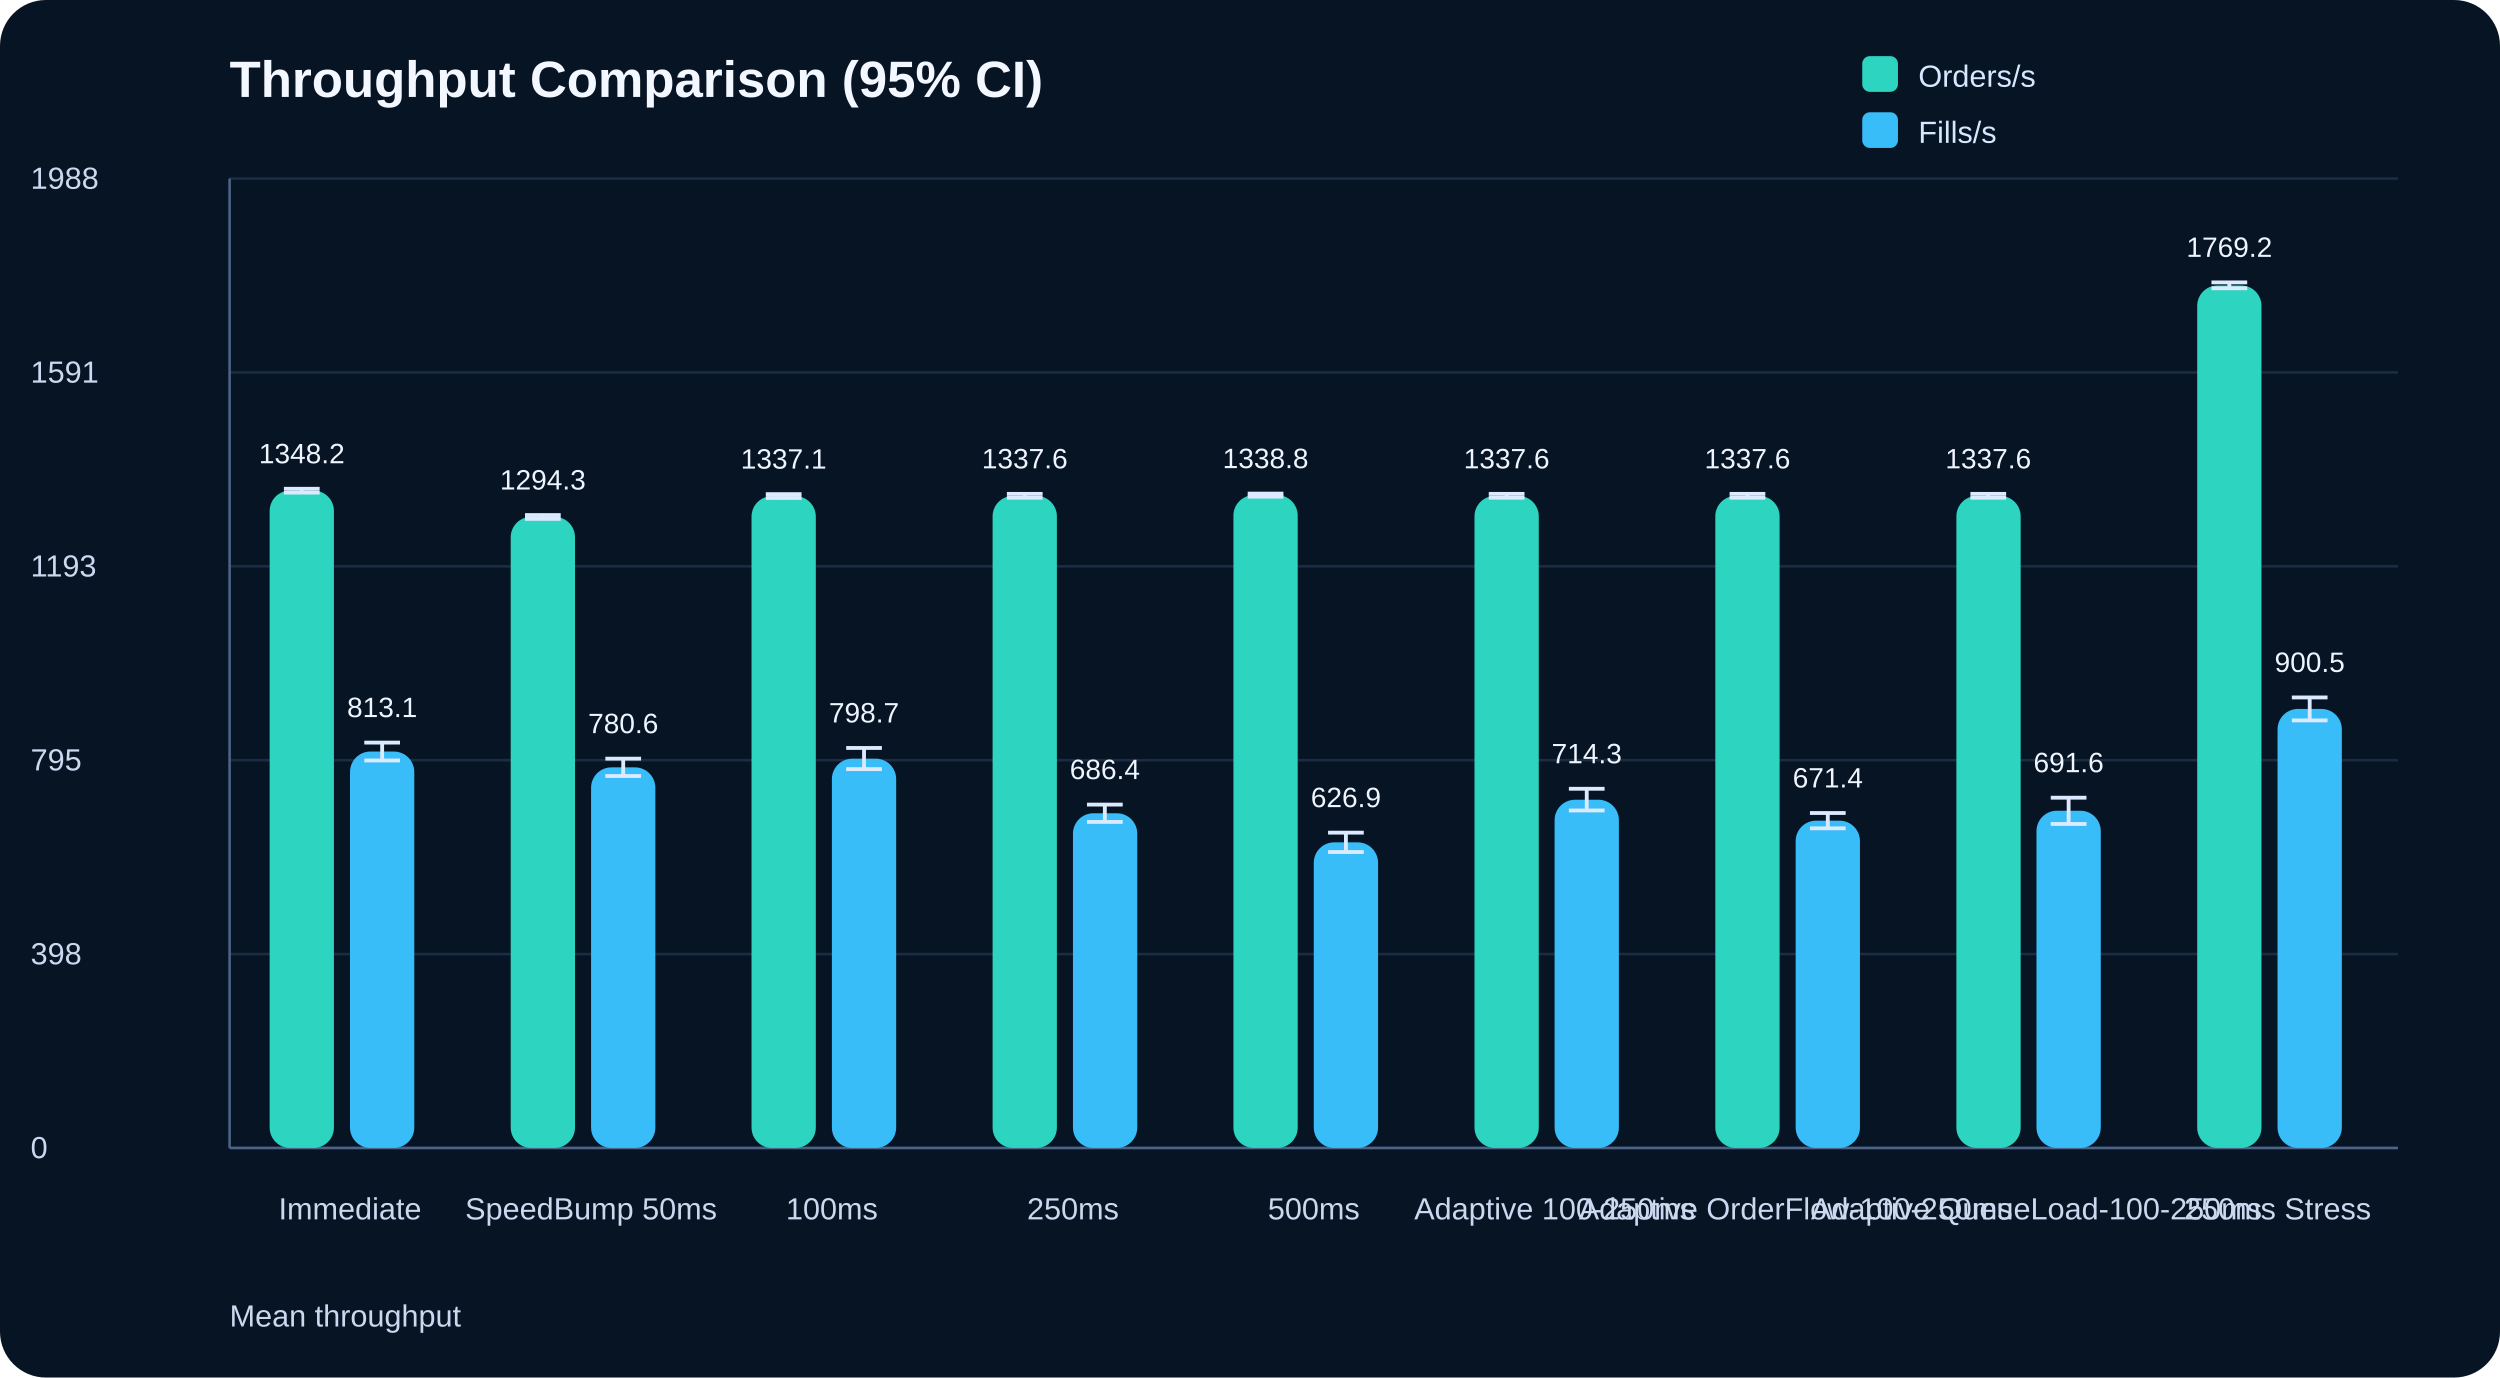
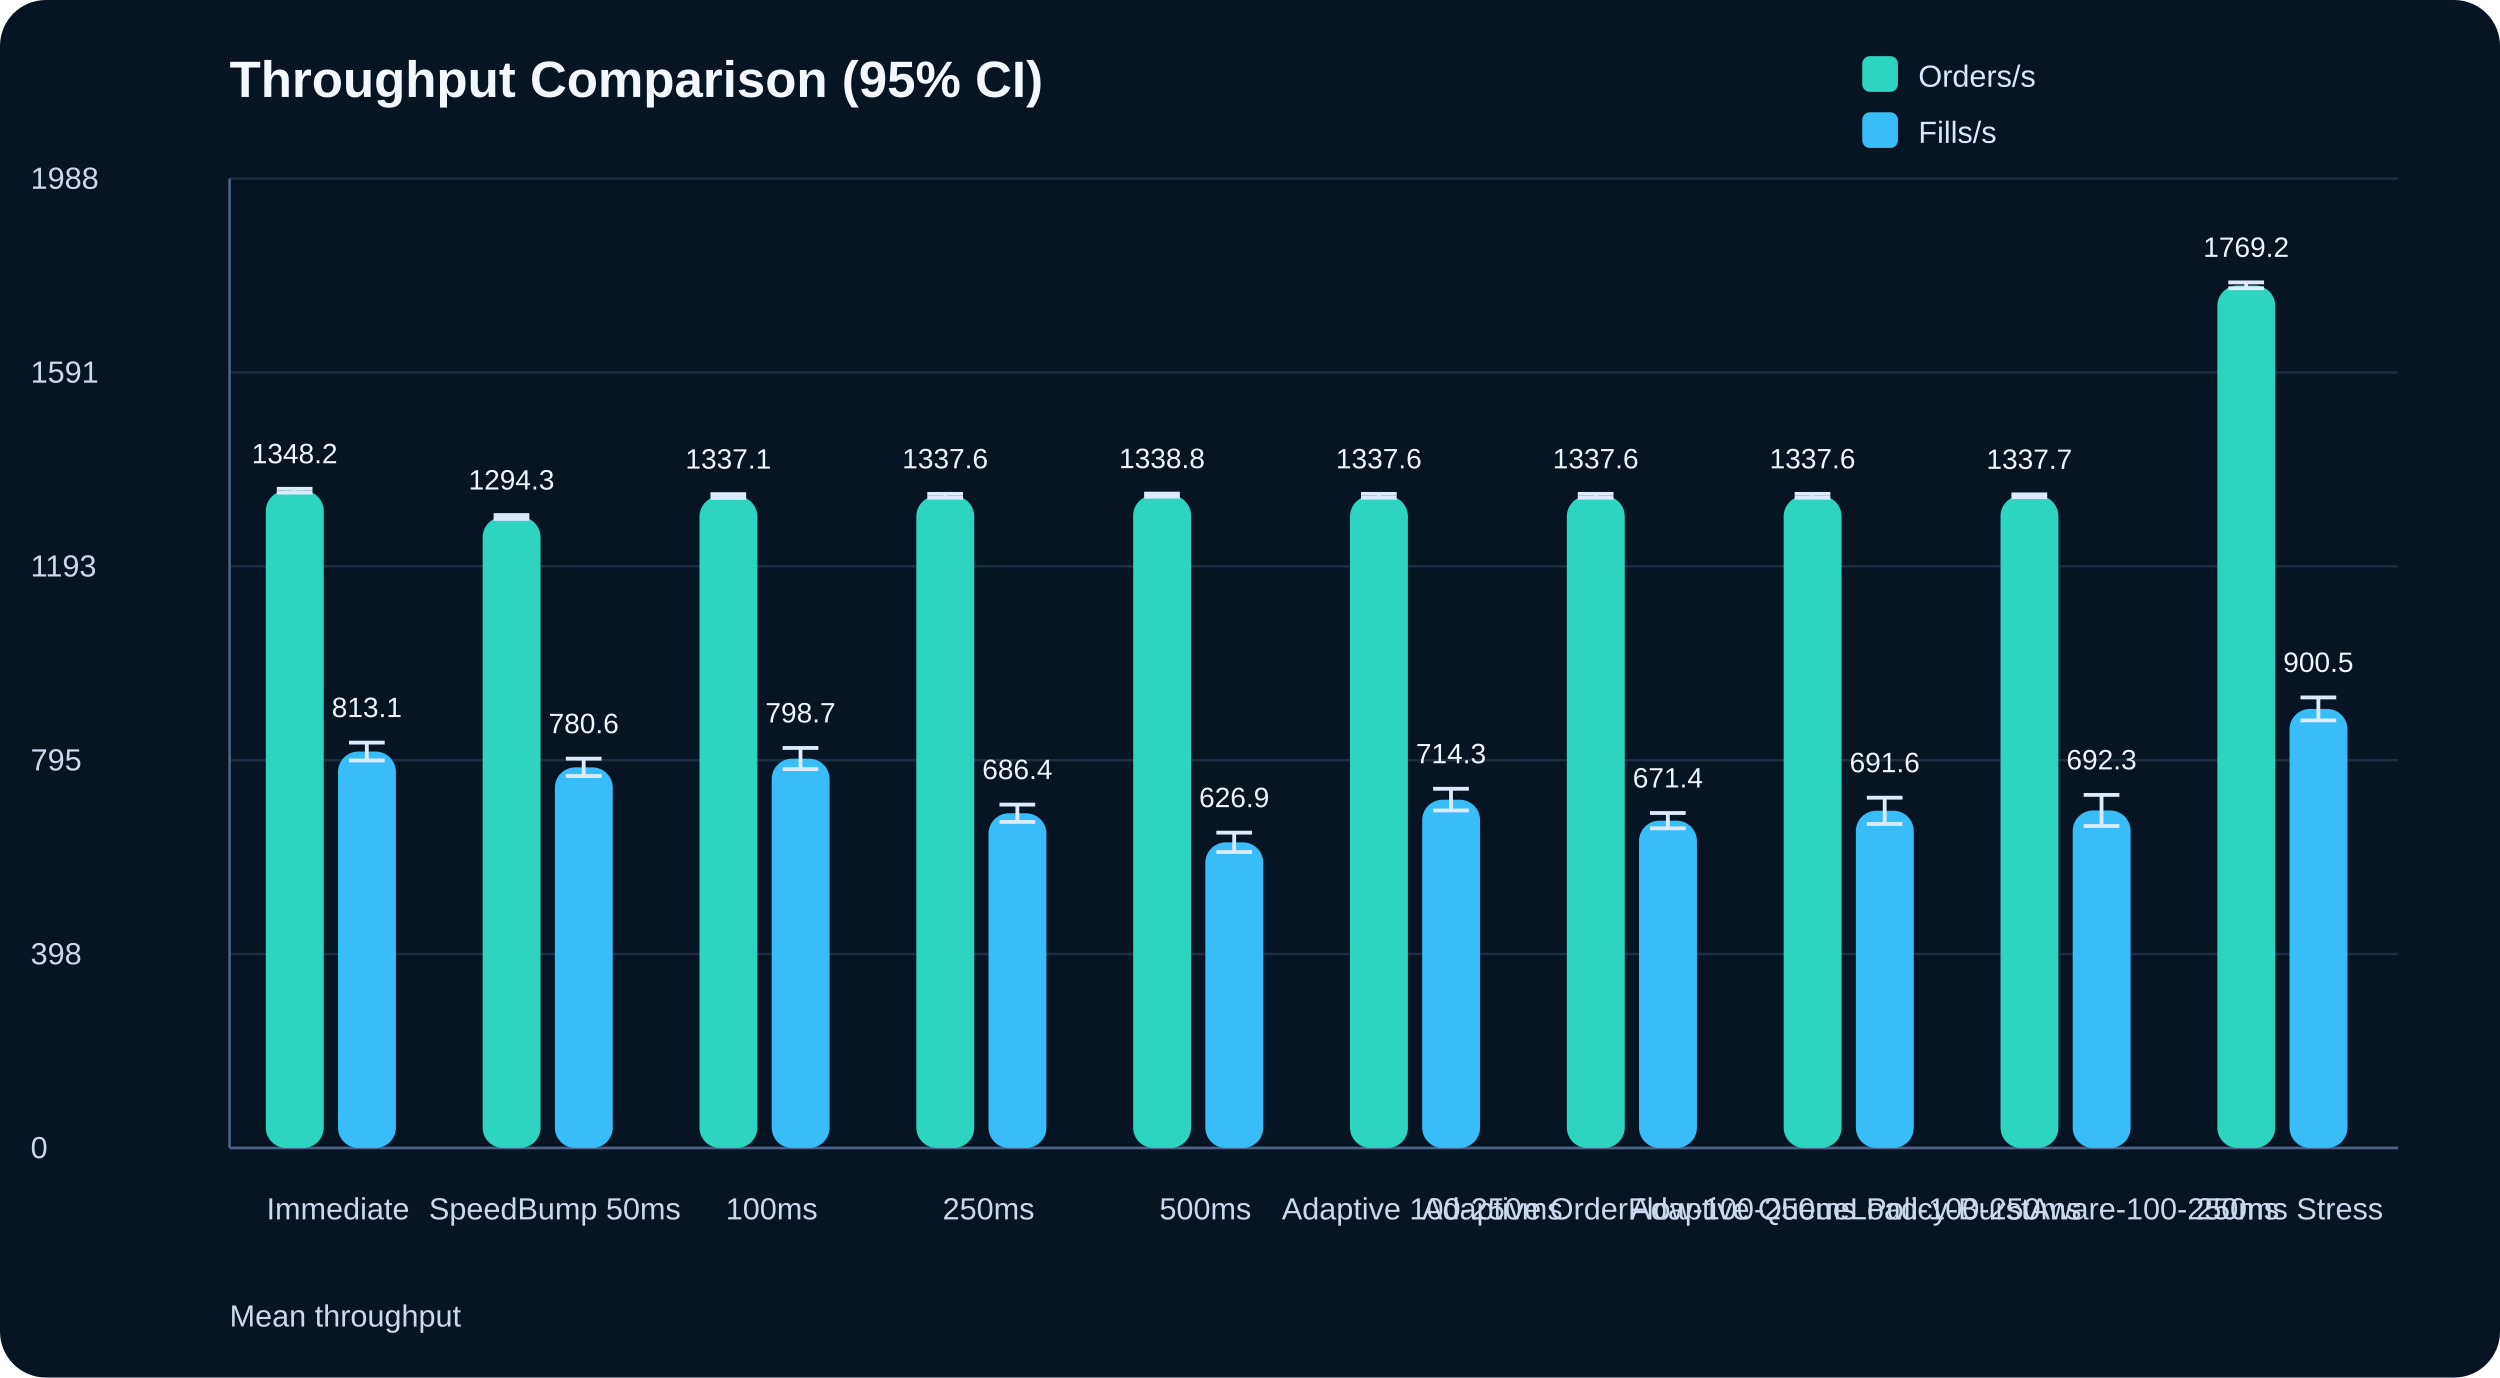
<svg xmlns="http://www.w3.org/2000/svg" width="980" height="540" viewBox="0 0 980 540" role="img">
  <style>.title{font:700 20px Arial; fill:#f3f7ff;}.label{font:12px Arial; fill:#cbd8f0;}.value{font:11px Arial; fill:#eef5ff;}.axis{stroke:#4d6387; stroke-width:1;}.grid{stroke:#20324d; stroke-width:1; opacity:.8;}.legend{font:12px Arial; fill:#d7e7ff;}.bg{fill:#071423;}.err{stroke:#dbeafe; stroke-width:1.5;}</style>
  <rect class="bg" x="0" y="0" width="980" height="540" rx="18" />
  <text class="title" x="90" y="38">Throughput Comparison (95% CI)</text>
  <text class="label" x="90" y="520">Mean throughput</text>
  <line class="grid" x1="90" y1="70.0" x2="940" y2="70.0" />
  <text class="label" x="12" y="74.0">1988</text>
  <line class="grid" x1="90" y1="146.0" x2="940" y2="146.0" />
  <text class="label" x="12" y="150.0">1591</text>
  <line class="grid" x1="90" y1="222.0" x2="940" y2="222.0" />
  <text class="label" x="12" y="226.0">1193</text>
  <line class="grid" x1="90" y1="298.0" x2="940" y2="298.0" />
  <text class="label" x="12" y="302.0">795</text>
  <line class="grid" x1="90" y1="374.0" x2="940" y2="374.0" />
  <text class="label" x="12" y="378.0">398</text>
  <line class="grid" x1="90" y1="450.0" x2="940" y2="450.0" />
  <text class="label" x="12" y="454.0">0</text>
  <line class="axis" x1="90" y1="70" x2="90" y2="450" />
  <line class="axis" x1="90" y1="450" x2="940" y2="450" />
-   <rect x="105.7" y="192.3" width="25.2" height="257.7" fill="#2dd4bf" rx="8" />
-   <line class="err" x1="118.3" y1="191.6" x2="118.3" y2="193.1" />
-   <line class="err" x1="111.3" y1="191.6" x2="125.3" y2="191.6" />
-   <line class="err" x1="111.3" y1="193.1" x2="125.3" y2="193.1" />
-   <text class="value" x="118.3" y="181.6" text-anchor="middle">1348.2</text>
-   <rect x="137.2" y="294.6" width="25.2" height="155.4" fill="#38bdf8" rx="8" />
-   <line class="err" x1="149.8" y1="291.1" x2="149.8" y2="298.1" />
-   <line class="err" x1="142.8" y1="291.1" x2="156.8" y2="291.1" />
-   <line class="err" x1="142.8" y1="298.1" x2="156.8" y2="298.1" />
-   <text class="value" x="149.8" y="281.1" text-anchor="middle">813.1</text>
-   <text class="label" x="137.2" y="478" text-anchor="middle">Immediate</text>
-   <rect x="200.2" y="202.6" width="25.2" height="247.4" fill="#2dd4bf" rx="8" />
-   <line class="err" x1="212.8" y1="201.9" x2="212.8" y2="203.4" />
-   <line class="err" x1="205.8" y1="201.9" x2="219.8" y2="201.9" />
-   <line class="err" x1="205.8" y1="203.4" x2="219.8" y2="203.4" />
-   <text class="value" x="212.8" y="191.9" text-anchor="middle">1294.3</text>
-   <rect x="231.7" y="300.8" width="25.2" height="149.2" fill="#38bdf8" rx="8" />
-   <line class="err" x1="244.3" y1="297.4" x2="244.3" y2="304.2" />
-   <line class="err" x1="237.3" y1="297.4" x2="251.3" y2="297.4" />
-   <line class="err" x1="237.3" y1="304.2" x2="251.3" y2="304.2" />
-   <text class="value" x="244.3" y="287.4" text-anchor="middle">780.6</text>
-   <text class="label" x="231.7" y="478" text-anchor="middle">SpeedBump 50ms</text>
-   <rect x="294.6" y="194.5" width="25.2" height="255.5" fill="#2dd4bf" rx="8" />
-   <line class="err" x1="307.2" y1="193.7" x2="307.2" y2="195.2" />
-   <line class="err" x1="300.2" y1="193.7" x2="314.2" y2="193.7" />
-   <line class="err" x1="300.2" y1="195.2" x2="314.2" y2="195.2" />
-   <text class="value" x="307.2" y="183.7" text-anchor="middle">1337.1</text>
-   <rect x="326.1" y="297.4" width="25.2" height="152.6" fill="#38bdf8" rx="8" />
-   <line class="err" x1="338.7" y1="293.2" x2="338.7" y2="301.5" />
-   <line class="err" x1="331.7" y1="293.2" x2="345.7" y2="293.2" />
-   <line class="err" x1="331.7" y1="301.5" x2="345.7" y2="301.5" />
-   <text class="value" x="338.7" y="283.2" text-anchor="middle">798.7</text>
-   <text class="label" x="326.1" y="478" text-anchor="middle">100ms</text>
-   <rect x="389.1" y="194.4" width="25.2" height="255.6" fill="#2dd4bf" rx="8" />
-   <line class="err" x1="401.7" y1="193.6" x2="401.7" y2="195.1" />
-   <line class="err" x1="394.7" y1="193.6" x2="408.7" y2="193.6" />
-   <line class="err" x1="394.7" y1="195.1" x2="408.7" y2="195.1" />
-   <text class="value" x="401.7" y="183.6" text-anchor="middle">1337.6</text>
-   <rect x="420.6" y="318.8" width="25.2" height="131.2" fill="#38bdf8" rx="8" />
-   <line class="err" x1="433.1" y1="315.4" x2="433.1" y2="322.2" />
-   <line class="err" x1="426.1" y1="315.4" x2="440.1" y2="315.4" />
-   <line class="err" x1="426.1" y1="322.2" x2="440.1" y2="322.2" />
-   <text class="value" x="433.1" y="305.4" text-anchor="middle">686.4</text>
-   <text class="label" x="420.6" y="478" text-anchor="middle">250ms</text>
-   <rect x="483.5" y="194.1" width="25.2" height="255.9" fill="#2dd4bf" rx="8" />
-   <line class="err" x1="496.1" y1="193.5" x2="496.1" y2="194.7" />
-   <line class="err" x1="489.1" y1="193.5" x2="503.1" y2="193.5" />
-   <line class="err" x1="489.1" y1="194.7" x2="503.1" y2="194.7" />
-   <text class="value" x="496.1" y="183.5" text-anchor="middle">1338.8</text>
-   <rect x="515.0" y="330.2" width="25.2" height="119.8" fill="#38bdf8" rx="8" />
-   <line class="err" x1="527.6" y1="326.4" x2="527.6" y2="334.0" />
-   <line class="err" x1="520.6" y1="326.4" x2="534.6" y2="326.4" />
-   <line class="err" x1="520.6" y1="334.0" x2="534.6" y2="334.0" />
-   <text class="value" x="527.6" y="316.4" text-anchor="middle">626.9</text>
-   <text class="label" x="515.0" y="478" text-anchor="middle">500ms</text>
-   <rect x="578.0" y="194.4" width="25.2" height="255.6" fill="#2dd4bf" rx="8" />
-   <line class="err" x1="590.6" y1="193.6" x2="590.6" y2="195.1" />
-   <line class="err" x1="583.6" y1="193.6" x2="597.6" y2="193.6" />
-   <line class="err" x1="583.6" y1="195.1" x2="597.6" y2="195.1" />
-   <text class="value" x="590.6" y="183.6" text-anchor="middle">1337.6</text>
-   <rect x="609.4" y="313.5" width="25.2" height="136.5" fill="#38bdf8" rx="8" />
-   <line class="err" x1="622.0" y1="309.2" x2="622.0" y2="317.7" />
-   <line class="err" x1="615.0" y1="309.2" x2="629.0" y2="309.2" />
-   <line class="err" x1="615.0" y1="317.7" x2="629.0" y2="317.7" />
-   <text class="value" x="622.0" y="299.2" text-anchor="middle">714.3</text>
-   <text class="label" x="609.4" y="478" text-anchor="middle">Adaptive 100-250ms</text>
-   <rect x="672.4" y="194.4" width="25.2" height="255.6" fill="#2dd4bf" rx="8" />
-   <line class="err" x1="685.0" y1="193.6" x2="685.0" y2="195.1" />
-   <line class="err" x1="678.0" y1="193.6" x2="692.0" y2="193.6" />
-   <line class="err" x1="678.0" y1="195.1" x2="692.0" y2="195.1" />
-   <text class="value" x="685.0" y="183.6" text-anchor="middle">1337.6</text>
-   <rect x="703.9" y="321.7" width="25.2" height="128.3" fill="#38bdf8" rx="8" />
-   <line class="err" x1="716.5" y1="318.7" x2="716.5" y2="324.7" />
-   <line class="err" x1="709.5" y1="318.7" x2="723.5" y2="318.7" />
-   <line class="err" x1="709.5" y1="324.7" x2="723.5" y2="324.7" />
-   <text class="value" x="716.5" y="308.7" text-anchor="middle">671.4</text>
-   <text class="label" x="703.9" y="478" text-anchor="middle">Adaptive OrderFlow-100-250ms</text>
-   <rect x="766.9" y="194.4" width="25.2" height="255.6" fill="#2dd4bf" rx="8" />
-   <line class="err" x1="779.4" y1="193.6" x2="779.4" y2="195.1" />
-   <line class="err" x1="772.4" y1="193.6" x2="786.4" y2="193.6" />
-   <line class="err" x1="772.4" y1="195.1" x2="786.4" y2="195.1" />
-   <text class="value" x="779.4" y="183.6" text-anchor="middle">1337.6</text>
-   <rect x="798.3" y="317.8" width="25.2" height="132.2" fill="#38bdf8" rx="8" />
-   <line class="err" x1="810.9" y1="312.7" x2="810.9" y2="323.0" />
-   <line class="err" x1="803.9" y1="312.7" x2="817.9" y2="312.7" />
-   <line class="err" x1="803.9" y1="323.0" x2="817.9" y2="323.0" />
-   <text class="value" x="810.9" y="302.7" text-anchor="middle">691.6</text>
-   <text class="label" x="798.3" y="478" text-anchor="middle">Adaptive QueueLoad-100-250ms</text>
-   <rect x="861.3" y="111.9" width="25.2" height="338.1" fill="#2dd4bf" rx="8" />
-   <line class="err" x1="873.9" y1="110.7" x2="873.9" y2="113.0" />
-   <line class="err" x1="866.9" y1="110.7" x2="880.9" y2="110.7" />
-   <line class="err" x1="866.9" y1="113.0" x2="880.9" y2="113.0" />
-   <text class="value" x="873.9" y="100.7" text-anchor="middle">1769.2</text>
-   <rect x="892.8" y="277.9" width="25.2" height="172.1" fill="#38bdf8" rx="8" />
-   <line class="err" x1="905.4" y1="273.4" x2="905.4" y2="282.4" />
-   <line class="err" x1="898.4" y1="273.4" x2="912.4" y2="273.4" />
-   <line class="err" x1="898.4" y1="282.4" x2="912.4" y2="282.4" />
-   <text class="value" x="905.4" y="263.4" text-anchor="middle">900.5</text>
-   <text class="label" x="892.8" y="478" text-anchor="middle">250ms Stress</text>
+   <rect x="104.2" y="192.3" width="22.7" height="257.7" fill="#2dd4bf" rx="8" />
+   <line class="err" x1="115.5" y1="191.6" x2="115.5" y2="193.1" />
+   <line class="err" x1="108.5" y1="191.6" x2="122.5" y2="191.6" />
+   <line class="err" x1="108.5" y1="193.1" x2="122.5" y2="193.1" />
+   <text class="value" x="115.5" y="181.6" text-anchor="middle">1348.2</text>
+   <rect x="132.5" y="294.6" width="22.7" height="155.4" fill="#38bdf8" rx="8" />
+   <line class="err" x1="143.8" y1="291.1" x2="143.8" y2="298.1" />
+   <line class="err" x1="136.8" y1="291.1" x2="150.8" y2="291.1" />
+   <line class="err" x1="136.8" y1="298.1" x2="150.8" y2="298.1" />
+   <text class="value" x="143.8" y="281.1" text-anchor="middle">813.1</text>
+   <text class="label" x="132.5" y="478" text-anchor="middle">Immediate</text>
+   <rect x="189.2" y="202.6" width="22.7" height="247.4" fill="#2dd4bf" rx="8" />
+   <line class="err" x1="200.5" y1="201.9" x2="200.5" y2="203.4" />
+   <line class="err" x1="193.5" y1="201.9" x2="207.5" y2="201.9" />
+   <line class="err" x1="193.5" y1="203.4" x2="207.5" y2="203.4" />
+   <text class="value" x="200.5" y="191.9" text-anchor="middle">1294.3</text>
+   <rect x="217.5" y="300.8" width="22.7" height="149.2" fill="#38bdf8" rx="8" />
+   <line class="err" x1="228.8" y1="297.4" x2="228.8" y2="304.2" />
+   <line class="err" x1="221.8" y1="297.4" x2="235.8" y2="297.4" />
+   <line class="err" x1="221.8" y1="304.2" x2="235.8" y2="304.2" />
+   <text class="value" x="228.8" y="287.4" text-anchor="middle">780.6</text>
+   <text class="label" x="217.5" y="478" text-anchor="middle">SpeedBump 50ms</text>
+   <rect x="274.2" y="194.5" width="22.7" height="255.5" fill="#2dd4bf" rx="8" />
+   <line class="err" x1="285.5" y1="193.7" x2="285.5" y2="195.2" />
+   <line class="err" x1="278.5" y1="193.7" x2="292.5" y2="193.7" />
+   <line class="err" x1="278.5" y1="195.2" x2="292.5" y2="195.2" />
+   <text class="value" x="285.5" y="183.7" text-anchor="middle">1337.1</text>
+   <rect x="302.5" y="297.4" width="22.7" height="152.6" fill="#38bdf8" rx="8" />
+   <line class="err" x1="313.8" y1="293.2" x2="313.8" y2="301.5" />
+   <line class="err" x1="306.8" y1="293.2" x2="320.8" y2="293.2" />
+   <line class="err" x1="306.8" y1="301.5" x2="320.8" y2="301.5" />
+   <text class="value" x="313.8" y="283.2" text-anchor="middle">798.7</text>
+   <text class="label" x="302.5" y="478" text-anchor="middle">100ms</text>
+   <rect x="359.2" y="194.4" width="22.7" height="255.6" fill="#2dd4bf" rx="8" />
+   <line class="err" x1="370.5" y1="193.6" x2="370.5" y2="195.1" />
+   <line class="err" x1="363.5" y1="193.6" x2="377.5" y2="193.6" />
+   <line class="err" x1="363.5" y1="195.1" x2="377.5" y2="195.1" />
+   <text class="value" x="370.5" y="183.6" text-anchor="middle">1337.6</text>
+   <rect x="387.5" y="318.8" width="22.7" height="131.2" fill="#38bdf8" rx="8" />
+   <line class="err" x1="398.8" y1="315.4" x2="398.8" y2="322.2" />
+   <line class="err" x1="391.8" y1="315.4" x2="405.8" y2="315.4" />
+   <line class="err" x1="391.8" y1="322.2" x2="405.8" y2="322.2" />
+   <text class="value" x="398.8" y="305.4" text-anchor="middle">686.4</text>
+   <text class="label" x="387.5" y="478" text-anchor="middle">250ms</text>
+   <rect x="444.2" y="194.1" width="22.7" height="255.9" fill="#2dd4bf" rx="8" />
+   <line class="err" x1="455.5" y1="193.5" x2="455.5" y2="194.7" />
+   <line class="err" x1="448.5" y1="193.5" x2="462.5" y2="193.5" />
+   <line class="err" x1="448.5" y1="194.7" x2="462.5" y2="194.7" />
+   <text class="value" x="455.5" y="183.5" text-anchor="middle">1338.8</text>
+   <rect x="472.5" y="330.2" width="22.7" height="119.8" fill="#38bdf8" rx="8" />
+   <line class="err" x1="483.8" y1="326.4" x2="483.8" y2="334.0" />
+   <line class="err" x1="476.8" y1="326.4" x2="490.8" y2="326.4" />
+   <line class="err" x1="476.8" y1="334.0" x2="490.8" y2="334.0" />
+   <text class="value" x="483.8" y="316.4" text-anchor="middle">626.9</text>
+   <text class="label" x="472.5" y="478" text-anchor="middle">500ms</text>
+   <rect x="529.2" y="194.4" width="22.7" height="255.6" fill="#2dd4bf" rx="8" />
+   <line class="err" x1="540.5" y1="193.6" x2="540.5" y2="195.1" />
+   <line class="err" x1="533.5" y1="193.6" x2="547.5" y2="193.6" />
+   <line class="err" x1="533.5" y1="195.1" x2="547.5" y2="195.1" />
+   <text class="value" x="540.5" y="183.6" text-anchor="middle">1337.6</text>
+   <rect x="557.5" y="313.5" width="22.7" height="136.5" fill="#38bdf8" rx="8" />
+   <line class="err" x1="568.8" y1="309.2" x2="568.8" y2="317.7" />
+   <line class="err" x1="561.8" y1="309.2" x2="575.8" y2="309.2" />
+   <line class="err" x1="561.8" y1="317.7" x2="575.8" y2="317.7" />
+   <text class="value" x="568.8" y="299.2" text-anchor="middle">714.3</text>
+   <text class="label" x="557.5" y="478" text-anchor="middle">Adaptive 100-250ms</text>
+   <rect x="614.2" y="194.4" width="22.7" height="255.6" fill="#2dd4bf" rx="8" />
+   <line class="err" x1="625.5" y1="193.6" x2="625.5" y2="195.1" />
+   <line class="err" x1="618.5" y1="193.6" x2="632.5" y2="193.6" />
+   <line class="err" x1="618.5" y1="195.1" x2="632.5" y2="195.1" />
+   <text class="value" x="625.5" y="183.6" text-anchor="middle">1337.6</text>
+   <rect x="642.5" y="321.7" width="22.7" height="128.3" fill="#38bdf8" rx="8" />
+   <line class="err" x1="653.8" y1="318.7" x2="653.8" y2="324.7" />
+   <line class="err" x1="646.8" y1="318.7" x2="660.8" y2="318.7" />
+   <line class="err" x1="646.8" y1="324.7" x2="660.8" y2="324.7" />
+   <text class="value" x="653.8" y="308.7" text-anchor="middle">671.4</text>
+   <text class="label" x="642.5" y="478" text-anchor="middle">Adaptive OrderFlow-100-250ms</text>
+   <rect x="699.2" y="194.4" width="22.7" height="255.6" fill="#2dd4bf" rx="8" />
+   <line class="err" x1="710.5" y1="193.6" x2="710.5" y2="195.1" />
+   <line class="err" x1="703.5" y1="193.6" x2="717.5" y2="193.6" />
+   <line class="err" x1="703.5" y1="195.1" x2="717.5" y2="195.1" />
+   <text class="value" x="710.5" y="183.6" text-anchor="middle">1337.6</text>
+   <rect x="727.5" y="317.8" width="22.7" height="132.2" fill="#38bdf8" rx="8" />
+   <line class="err" x1="738.8" y1="312.7" x2="738.8" y2="323.0" />
+   <line class="err" x1="731.8" y1="312.7" x2="745.8" y2="312.7" />
+   <line class="err" x1="731.8" y1="323.0" x2="745.8" y2="323.0" />
+   <text class="value" x="738.8" y="302.7" text-anchor="middle">691.6</text>
+   <text class="label" x="727.5" y="478" text-anchor="middle">Adaptive QueueLoad-100-250ms</text>
+   <rect x="784.2" y="194.3" width="22.7" height="255.7" fill="#2dd4bf" rx="8" />
+   <line class="err" x1="795.5" y1="193.8" x2="795.5" y2="194.9" />
+   <line class="err" x1="788.5" y1="193.8" x2="802.5" y2="193.8" />
+   <line class="err" x1="788.5" y1="194.9" x2="802.5" y2="194.9" />
+   <text class="value" x="795.5" y="183.8" text-anchor="middle">1337.7</text>
+   <rect x="812.5" y="317.7" width="22.7" height="132.3" fill="#38bdf8" rx="8" />
+   <line class="err" x1="823.8" y1="311.6" x2="823.8" y2="323.8" />
+   <line class="err" x1="816.8" y1="311.6" x2="830.8" y2="311.6" />
+   <line class="err" x1="816.8" y1="323.8" x2="830.8" y2="323.8" />
+   <text class="value" x="823.8" y="301.6" text-anchor="middle">692.3</text>
+   <text class="label" x="812.5" y="478" text-anchor="middle">Policy-BurstAware-100-250ms</text>
+   <rect x="869.2" y="111.9" width="22.7" height="338.1" fill="#2dd4bf" rx="8" />
+   <line class="err" x1="880.5" y1="110.7" x2="880.5" y2="113.0" />
+   <line class="err" x1="873.5" y1="110.7" x2="887.5" y2="110.7" />
+   <line class="err" x1="873.5" y1="113.0" x2="887.5" y2="113.0" />
+   <text class="value" x="880.5" y="100.7" text-anchor="middle">1769.2</text>
+   <rect x="897.5" y="277.9" width="22.7" height="172.1" fill="#38bdf8" rx="8" />
+   <line class="err" x1="908.8" y1="273.4" x2="908.8" y2="282.4" />
+   <line class="err" x1="901.8" y1="273.4" x2="915.8" y2="273.4" />
+   <line class="err" x1="901.8" y1="282.4" x2="915.8" y2="282.4" />
+   <text class="value" x="908.8" y="263.4" text-anchor="middle">900.5</text>
+   <text class="label" x="897.5" y="478" text-anchor="middle">250ms Stress</text>
  <rect x="730" y="22" width="14" height="14" fill="#2dd4bf" rx="3" />
  <text class="legend" x="752" y="34">Orders/s</text>
  <rect x="730" y="44" width="14" height="14" fill="#38bdf8" rx="3" />
  <text class="legend" x="752" y="56">Fills/s</text>
</svg>
